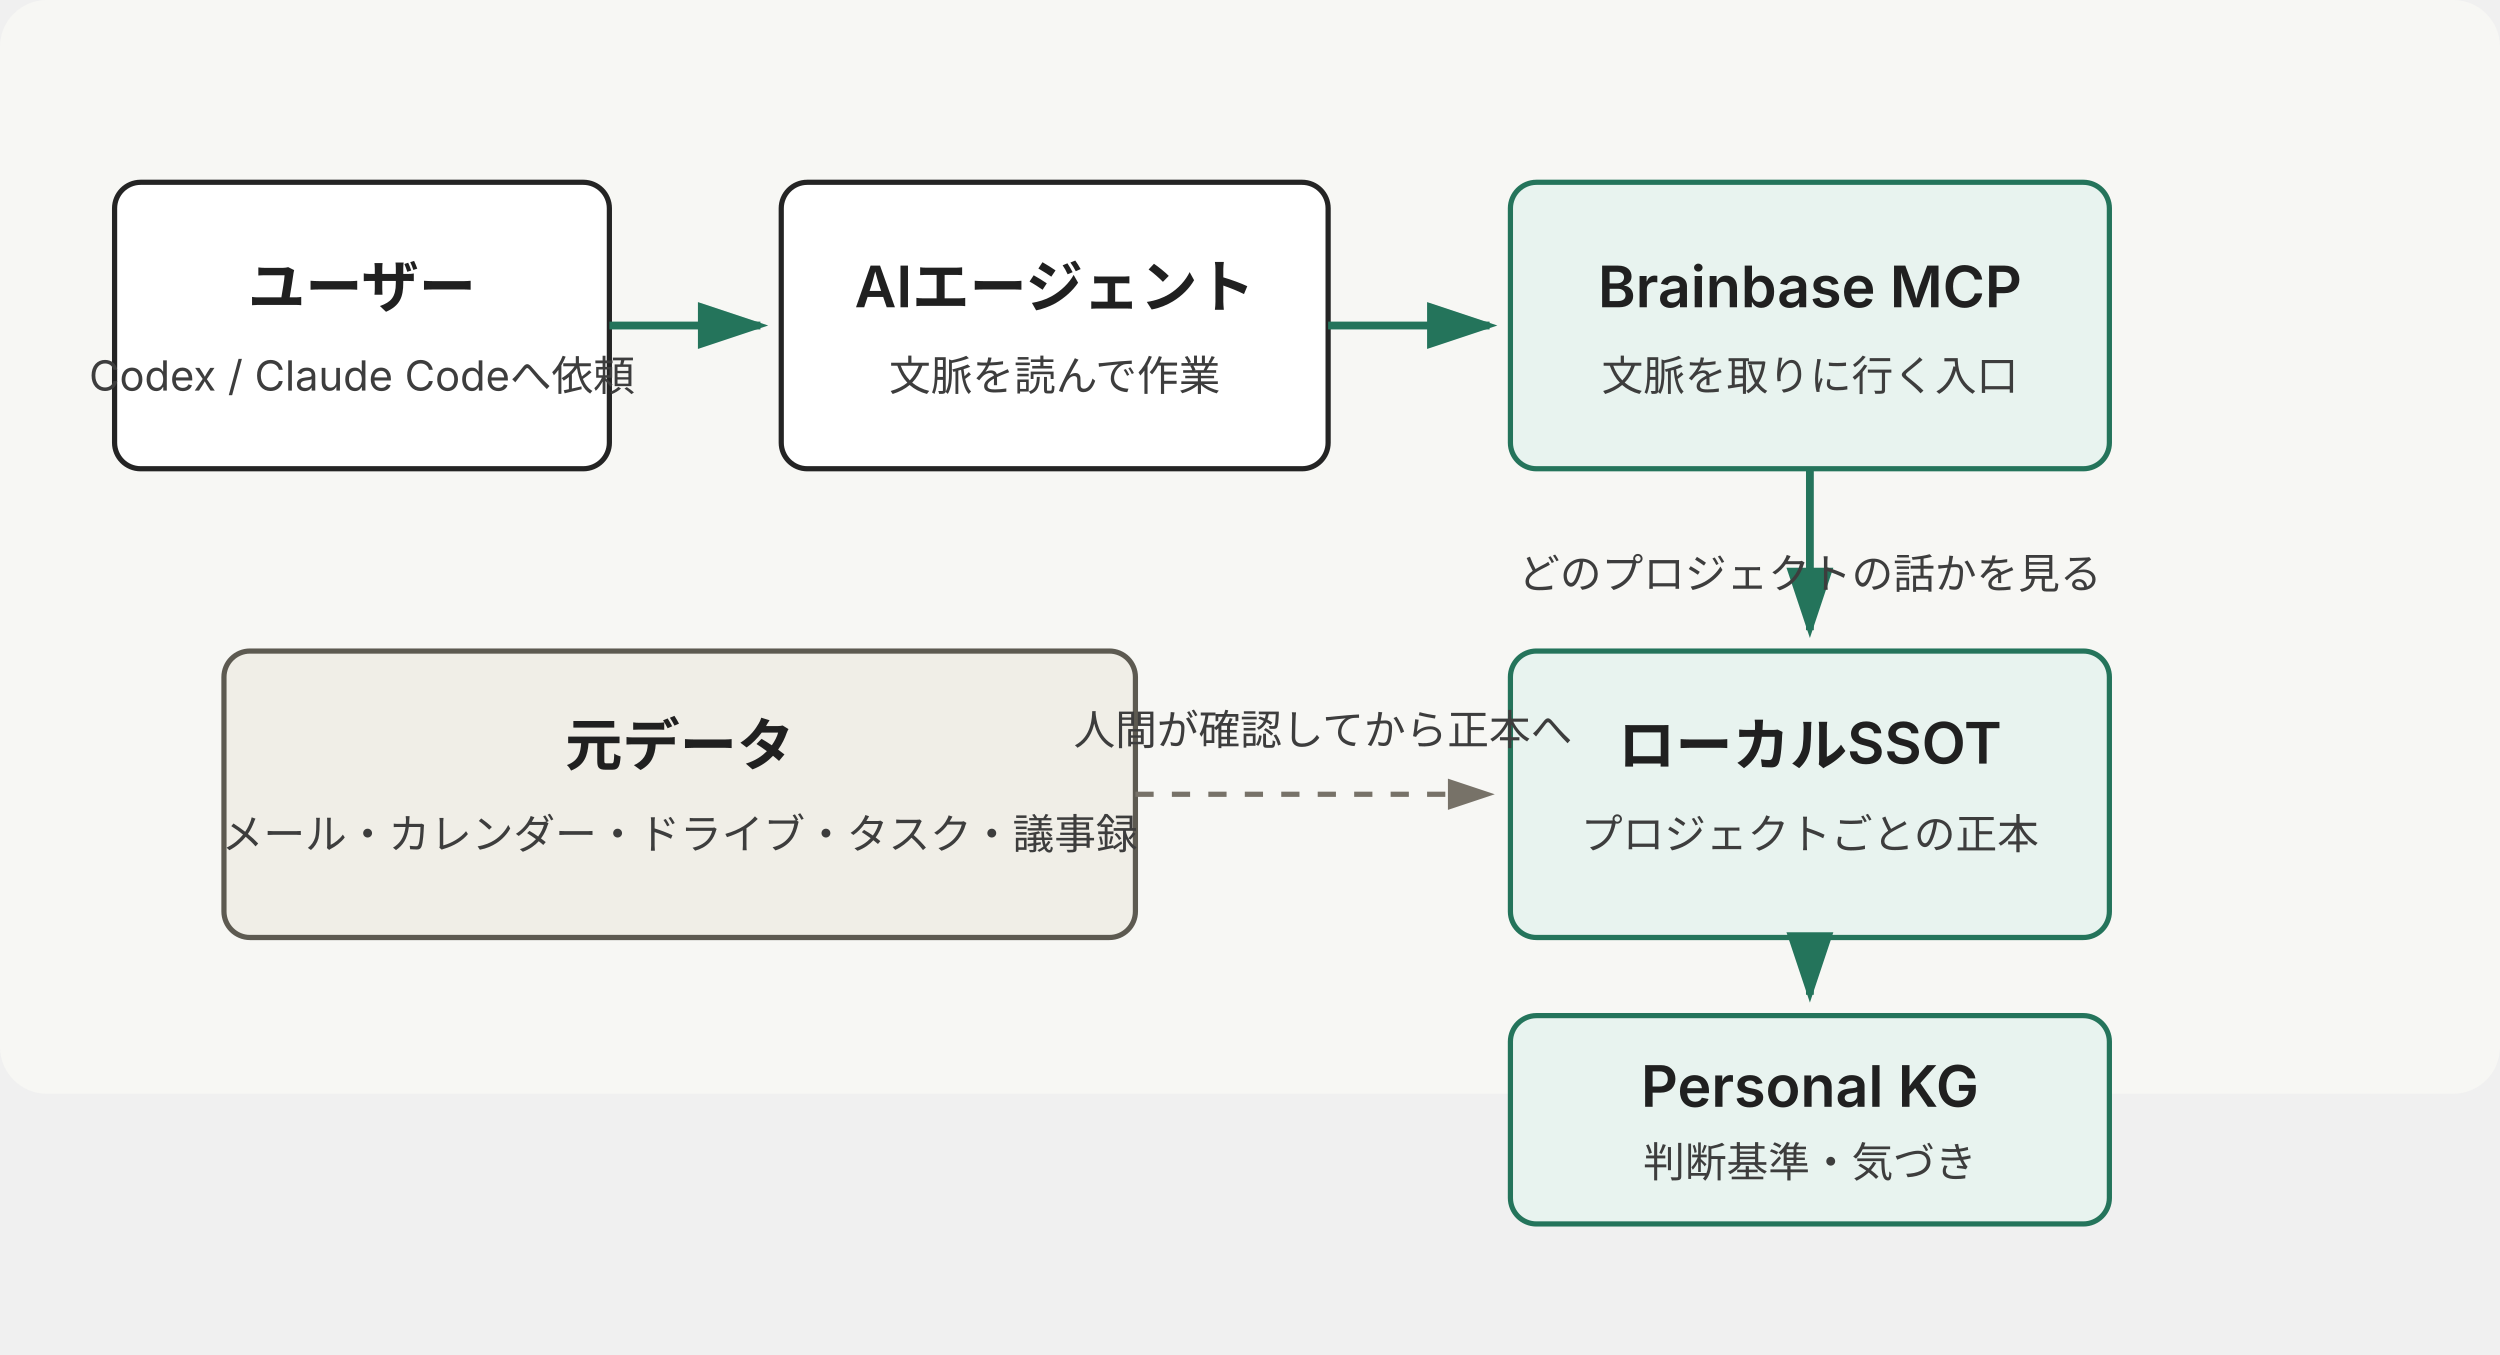
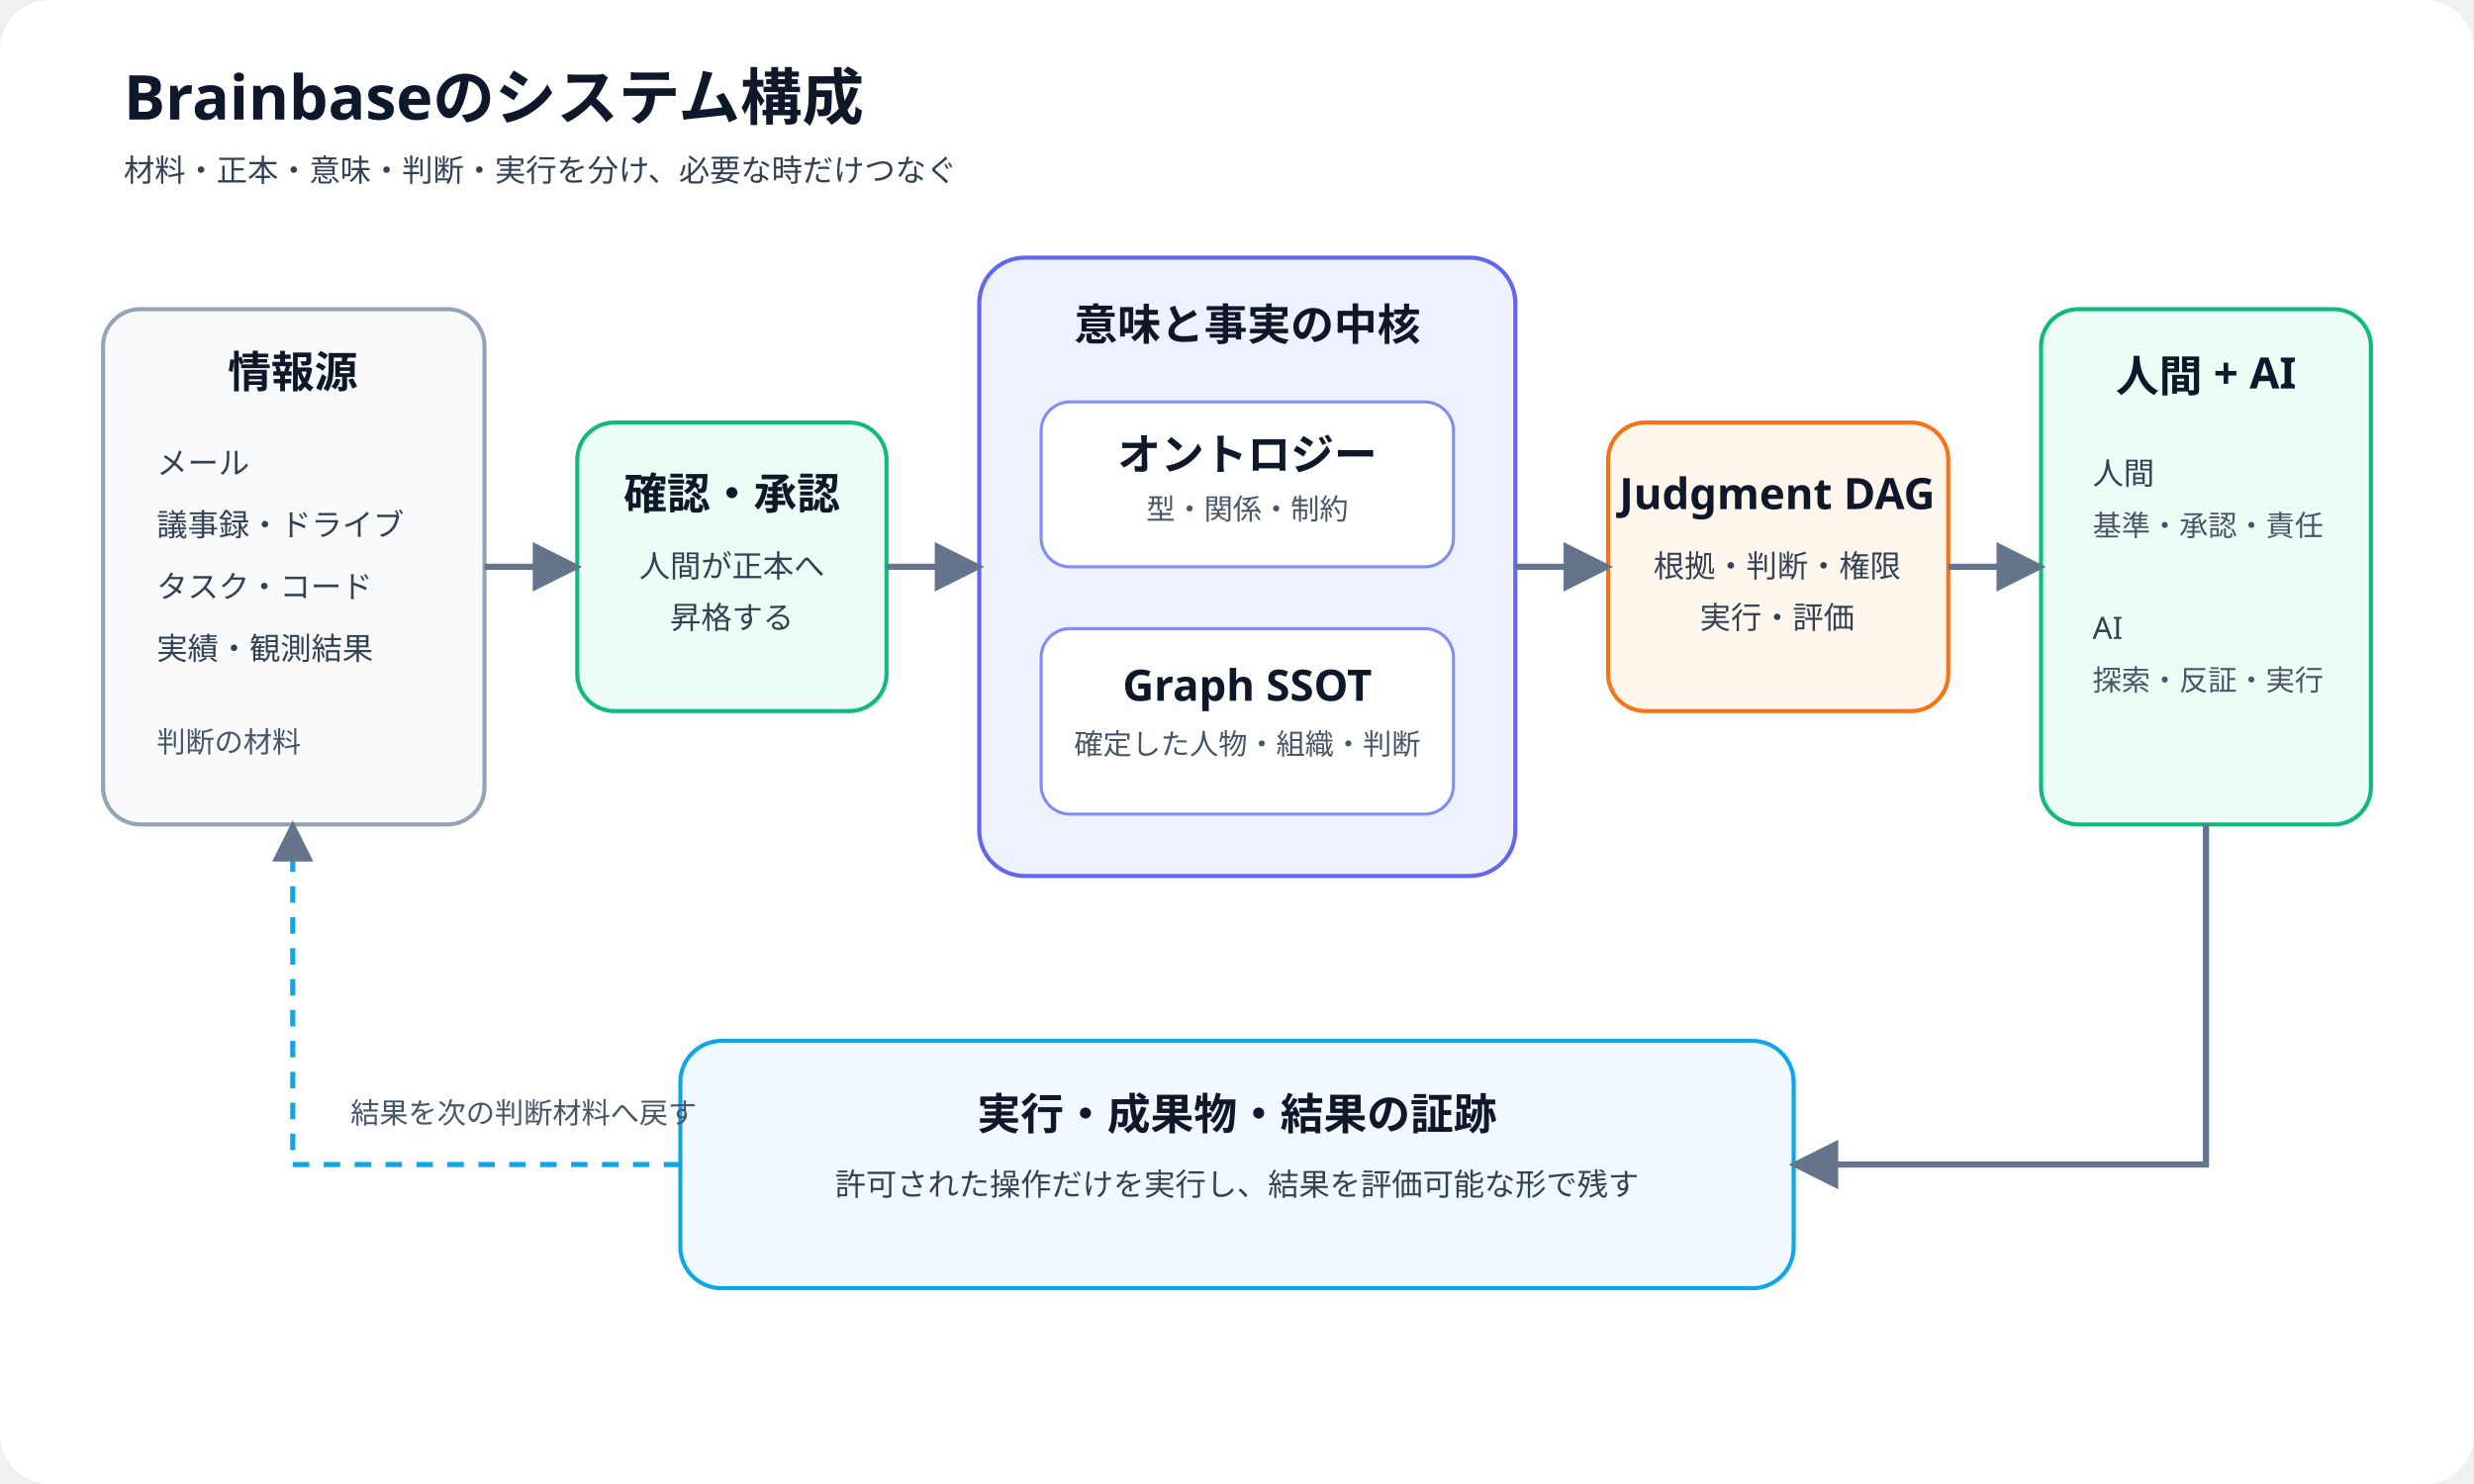
- <svg xmlns="http://www.w3.org/2000/svg" width="960" height="520" viewBox="0 0 960 520" role="img" aria-labelledby="title desc">
+ <svg xmlns="http://www.w3.org/2000/svg" width="1200" height="720" viewBox="0 0 1200 720" role="img" aria-labelledby="title desc">
  <defs>
+     <marker id="arrow" viewBox="0 0 10 10" refX="9" refY="5" markerWidth="8" markerHeight="8" orient="auto-start-reverse">
+       <path d="M 0 0 L 10 5 L 0 10 z" fill="#64748b" />
+     </marker>
    <style>
-       .bg { fill: #f7f7f4; }
-       .box { fill: #ffffff; stroke: #242424; stroke-width: 2; rx: 10; }
-       .muted { fill: #f0eee7; stroke: #5d5a51; stroke-width: 2; rx: 10; }
-       .accent { fill: #e8f3ef; stroke: #24745b; stroke-width: 2; rx: 10; }
-       .text { fill: #202020; font: 600 22px system-ui, -apple-system, BlinkMacSystemFont, "Segoe UI", sans-serif; }
-       .sub { fill: #3d3d3d; font: 16px system-ui, -apple-system, BlinkMacSystemFont, "Segoe UI", sans-serif; }
-       .arrow { stroke: #24745b; stroke-width: 3; fill: none; marker-end: url(#arrow); }
-       .thin { stroke: #777268; stroke-width: 2; stroke-dasharray: 7 7; fill: none; marker-end: url(#arrow-muted); }
+       .title { font: 700 30px system-ui, sans-serif; fill: #0f172a; }
+       .heading { font: 700 21px system-ui, sans-serif; fill: #0f172a; }
+       .body { font: 15px system-ui, sans-serif; fill: #334155; }
+       .small { font: 14px system-ui, sans-serif; fill: #475569; }
+       .panel { fill: #f8fafc; stroke: #94a3b8; stroke-width: 2; }
+       .semantic { fill: #eef2ff; stroke: #6366f1; stroke-width: 2; }
+       .judgment { fill: #fff7ed; stroke: #f97316; stroke-width: 2; }
+       .human { fill: #ecfdf5; stroke: #10b981; stroke-width: 2; }
+       .result { fill: #f0f9ff; stroke: #0ea5e9; stroke-width: 2; }
+       .arrow { fill: none; stroke: #64748b; stroke-width: 3; marker-end: url(#arrow); }
+       .feedback { fill: none; stroke: #0ea5e9; stroke-width: 2.5; stroke-dasharray: 8 7; marker-end: url(#arrow); }
    </style>
-     <marker id="arrow" markerWidth="10" markerHeight="10" refX="8" refY="3" orient="auto" markerUnits="strokeWidth">
-       <path d="M0,0 L0,6 L9,3 z" fill="#24745b" />
-     </marker>
-     <marker id="arrow-muted" markerWidth="10" markerHeight="10" refX="8" refY="3" orient="auto" markerUnits="strokeWidth">
-       <path d="M0,0 L0,6 L9,3 z" fill="#777268" />
-     </marker>
  </defs>
-   <rect class="bg" width="960" height="420" rx="18" />
-   <rect class="box" x="44" y="70" width="190" height="110" />
-   <text class="text" x="139" y="118" text-anchor="middle">ユーザー</text>
-   <text class="sub" x="139" y="150" text-anchor="middle">Codex / Claude Codeへ依頼</text>
-   <rect class="box" x="300" y="70" width="210" height="110" />
-   <text class="text" x="405" y="118" text-anchor="middle">AIエージェント</text>
-   <text class="sub" x="405" y="150" text-anchor="middle">文脈を読んで作業</text>
-   <rect class="accent" x="580" y="70" width="230" height="110" />
-   <text class="text" x="695" y="118" text-anchor="middle">Brainbase MCP</text>
-   <text class="sub" x="695" y="150" text-anchor="middle">文脈を取りに行く入口</text>
-   <rect class="accent" x="580" y="250" width="230" height="110" />
-   <text class="text" x="695" y="294" text-anchor="middle">ローカルSSOT</text>
-   <text class="sub" x="695" y="326" text-anchor="middle">プロジェクトごとの正本</text>
-   <rect class="accent" x="580" y="390" width="230" height="80" />
-   <text class="text" x="695" y="425" text-anchor="middle">Personal KG</text>
-   <text class="sub" x="695" y="452" text-anchor="middle">判断基準・気づき</text>
-   <rect class="muted" x="86" y="250" width="350" height="110" />
-   <text class="text" x="261" y="294" text-anchor="middle">元データ</text>
-   <text class="sub" x="261" y="326" text-anchor="middle">メール・カレンダー・ドライブ・タスク・議事録</text>
-   <path class="arrow" d="M234 125 H292" />
-   <path class="arrow" d="M510 125 H572" />
-   <path class="arrow" d="M695 180 V242" />
-   <path class="arrow" d="M695 360 V382" />
-   <path class="thin" d="M436 305 H572" />
-   <text class="sub" x="508" y="286" text-anchor="middle">人間が確認してから正本へ</text>
-   <text class="sub" x="695" y="226" text-anchor="middle">どのプロジェクトの話かを見る</text>
+   <rect width="1200" height="720" rx="24" fill="#ffffff" />
+   <text x="60" y="58" class="title">Brainbaseのシステム構成</text>
+   <text x="60" y="88" class="body">材料・正本・意味・判断・実行を分け、必要な時だけつなぐ</text>
+   <rect x="50" y="150" width="185" height="250" rx="18" class="panel" />
+   <text x="142" y="188" text-anchor="middle" class="heading">情報源</text>
+   <text x="76" y="230" class="body">メール</text>
+   <text x="76" y="260" class="body">議事録・ドライブ</text>
+   <text x="76" y="290" class="body">タスク・コード</text>
+   <text x="76" y="320" class="body">実績・観測結果</text>
+   <text x="76" y="365" class="small">判断の材料</text>
+   <rect x="280" y="205" width="150" height="140" rx="18" class="human" />
+   <text x="355" y="247" text-anchor="middle" class="heading">確認・承認</text>
+   <text x="355" y="280" text-anchor="middle" class="body">人間が正本へ</text>
+   <text x="355" y="305" text-anchor="middle" class="body">昇格する</text>
+   <rect x="475" y="125" width="260" height="300" rx="22" class="semantic" />
+   <text x="605" y="165" text-anchor="middle" class="heading">意味と事実の中核</text>
+   <rect x="505" y="195" width="200" height="80" rx="14" fill="#ffffff" stroke="#818cf8" stroke-width="1.5" />
+   <text x="605" y="228" text-anchor="middle" class="heading">オントロジー</text>
+   <text x="605" y="252" text-anchor="middle" class="small">型・関係・制約</text>
+   <rect x="505" y="305" width="200" height="90" rx="14" fill="#ffffff" stroke="#818cf8" stroke-width="1.5" />
+   <text x="605" y="340" text-anchor="middle" class="heading">Graph SSOT</text>
+   <text x="605" y="366" text-anchor="middle" class="small">確定した人物・組織・判断</text>
+   <rect x="780" y="205" width="165" height="140" rx="18" class="judgment" />
+   <text x="862" y="247" text-anchor="middle" class="heading">Judgment DAG</text>
+   <text x="862" y="280" text-anchor="middle" class="body">根拠・判断・権限</text>
+   <text x="862" y="305" text-anchor="middle" class="body">実行・評価</text>
+   <rect x="990" y="150" width="160" height="250" rx="18" class="human" />
+   <text x="1070" y="190" text-anchor="middle" class="heading">人間 + AI</text>
+   <text x="1015" y="235" class="body">人間</text>
+   <text x="1015" y="260" class="small">基準・承認・責任</text>
+   <text x="1015" y="310" class="body">AI</text>
+   <text x="1015" y="335" class="small">探索・反証・実行</text>
+   <path d="M235 275 H280" class="arrow" />
+   <path d="M430 275 H475" class="arrow" />
+   <path d="M735 275 H780" class="arrow" />
+   <path d="M945 275 H990" class="arrow" />
+   <rect x="330" y="505" width="540" height="120" rx="20" class="result" />
+   <text x="600" y="548" text-anchor="middle" class="heading">実行・成果物・結果の証跡</text>
+   <text x="600" y="580" text-anchor="middle" class="body">許可された操作だけを実行し、結果を評価可能な形で残す</text>
+   <path d="M1070 400 V565 H870" class="arrow" />
+   <path d="M330 565 H142 V400" class="feedback" />
+   <text x="170" y="545" class="small">結果を次の判断材料へ戻す</text>
</svg>
